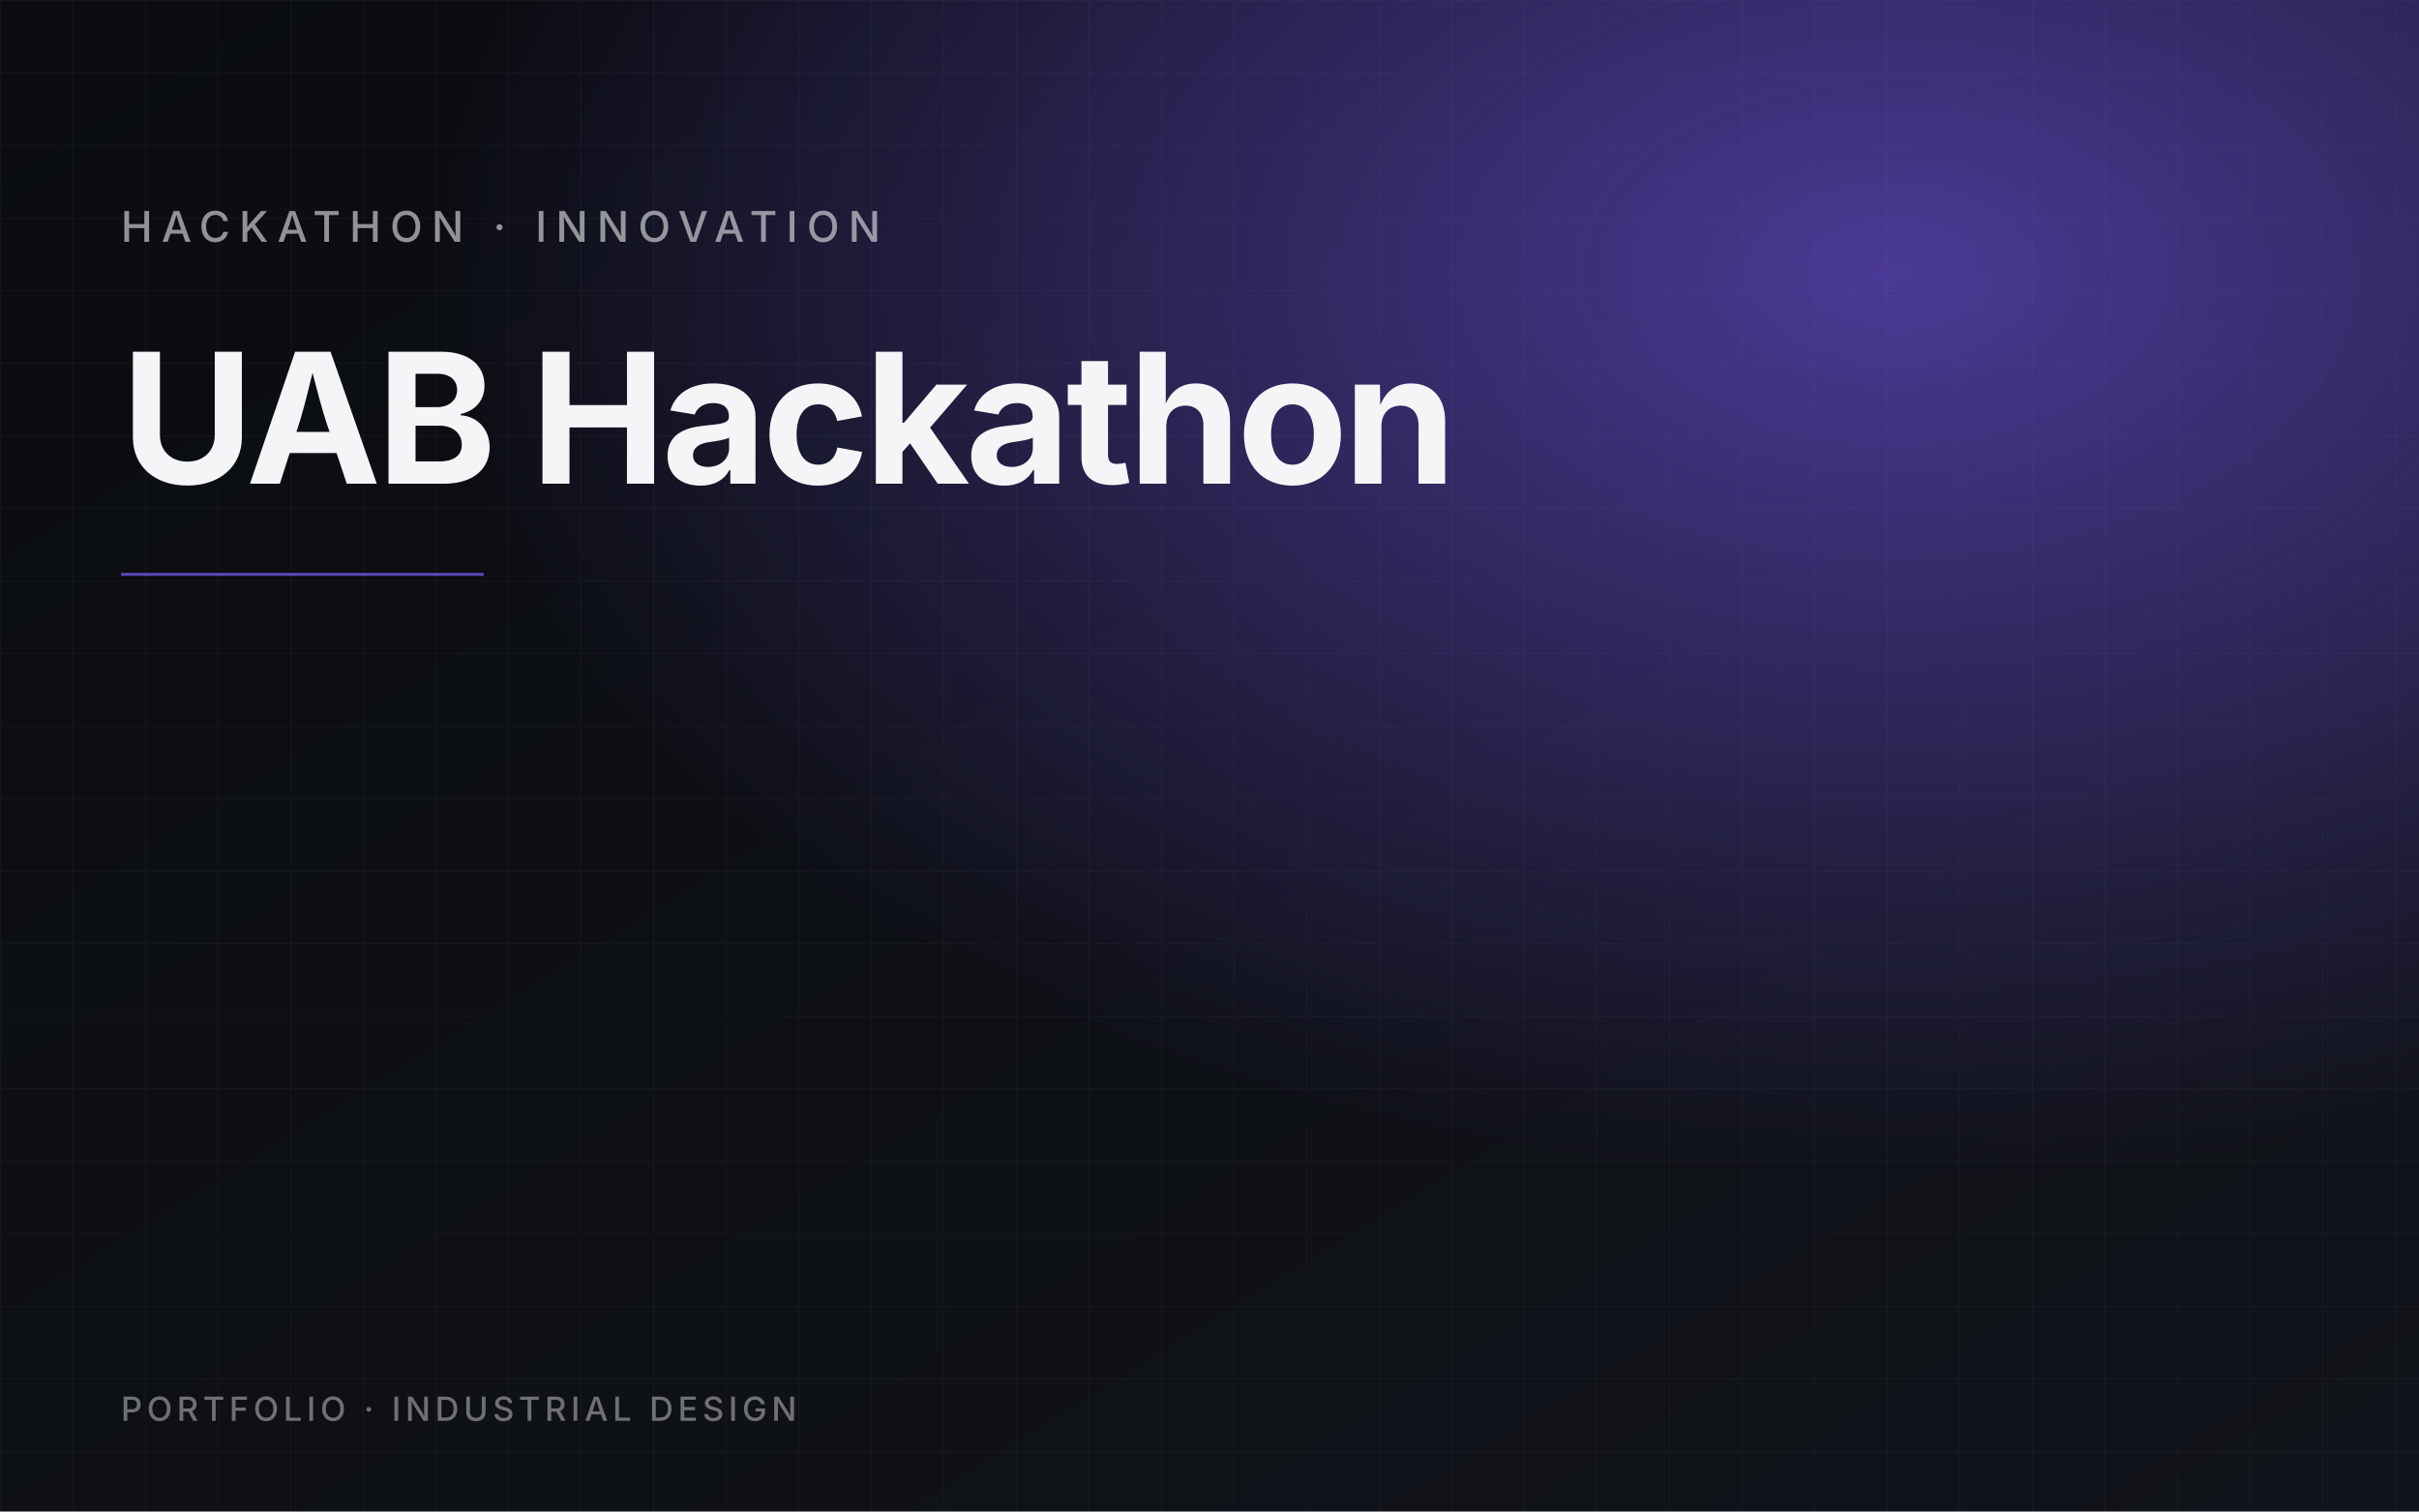
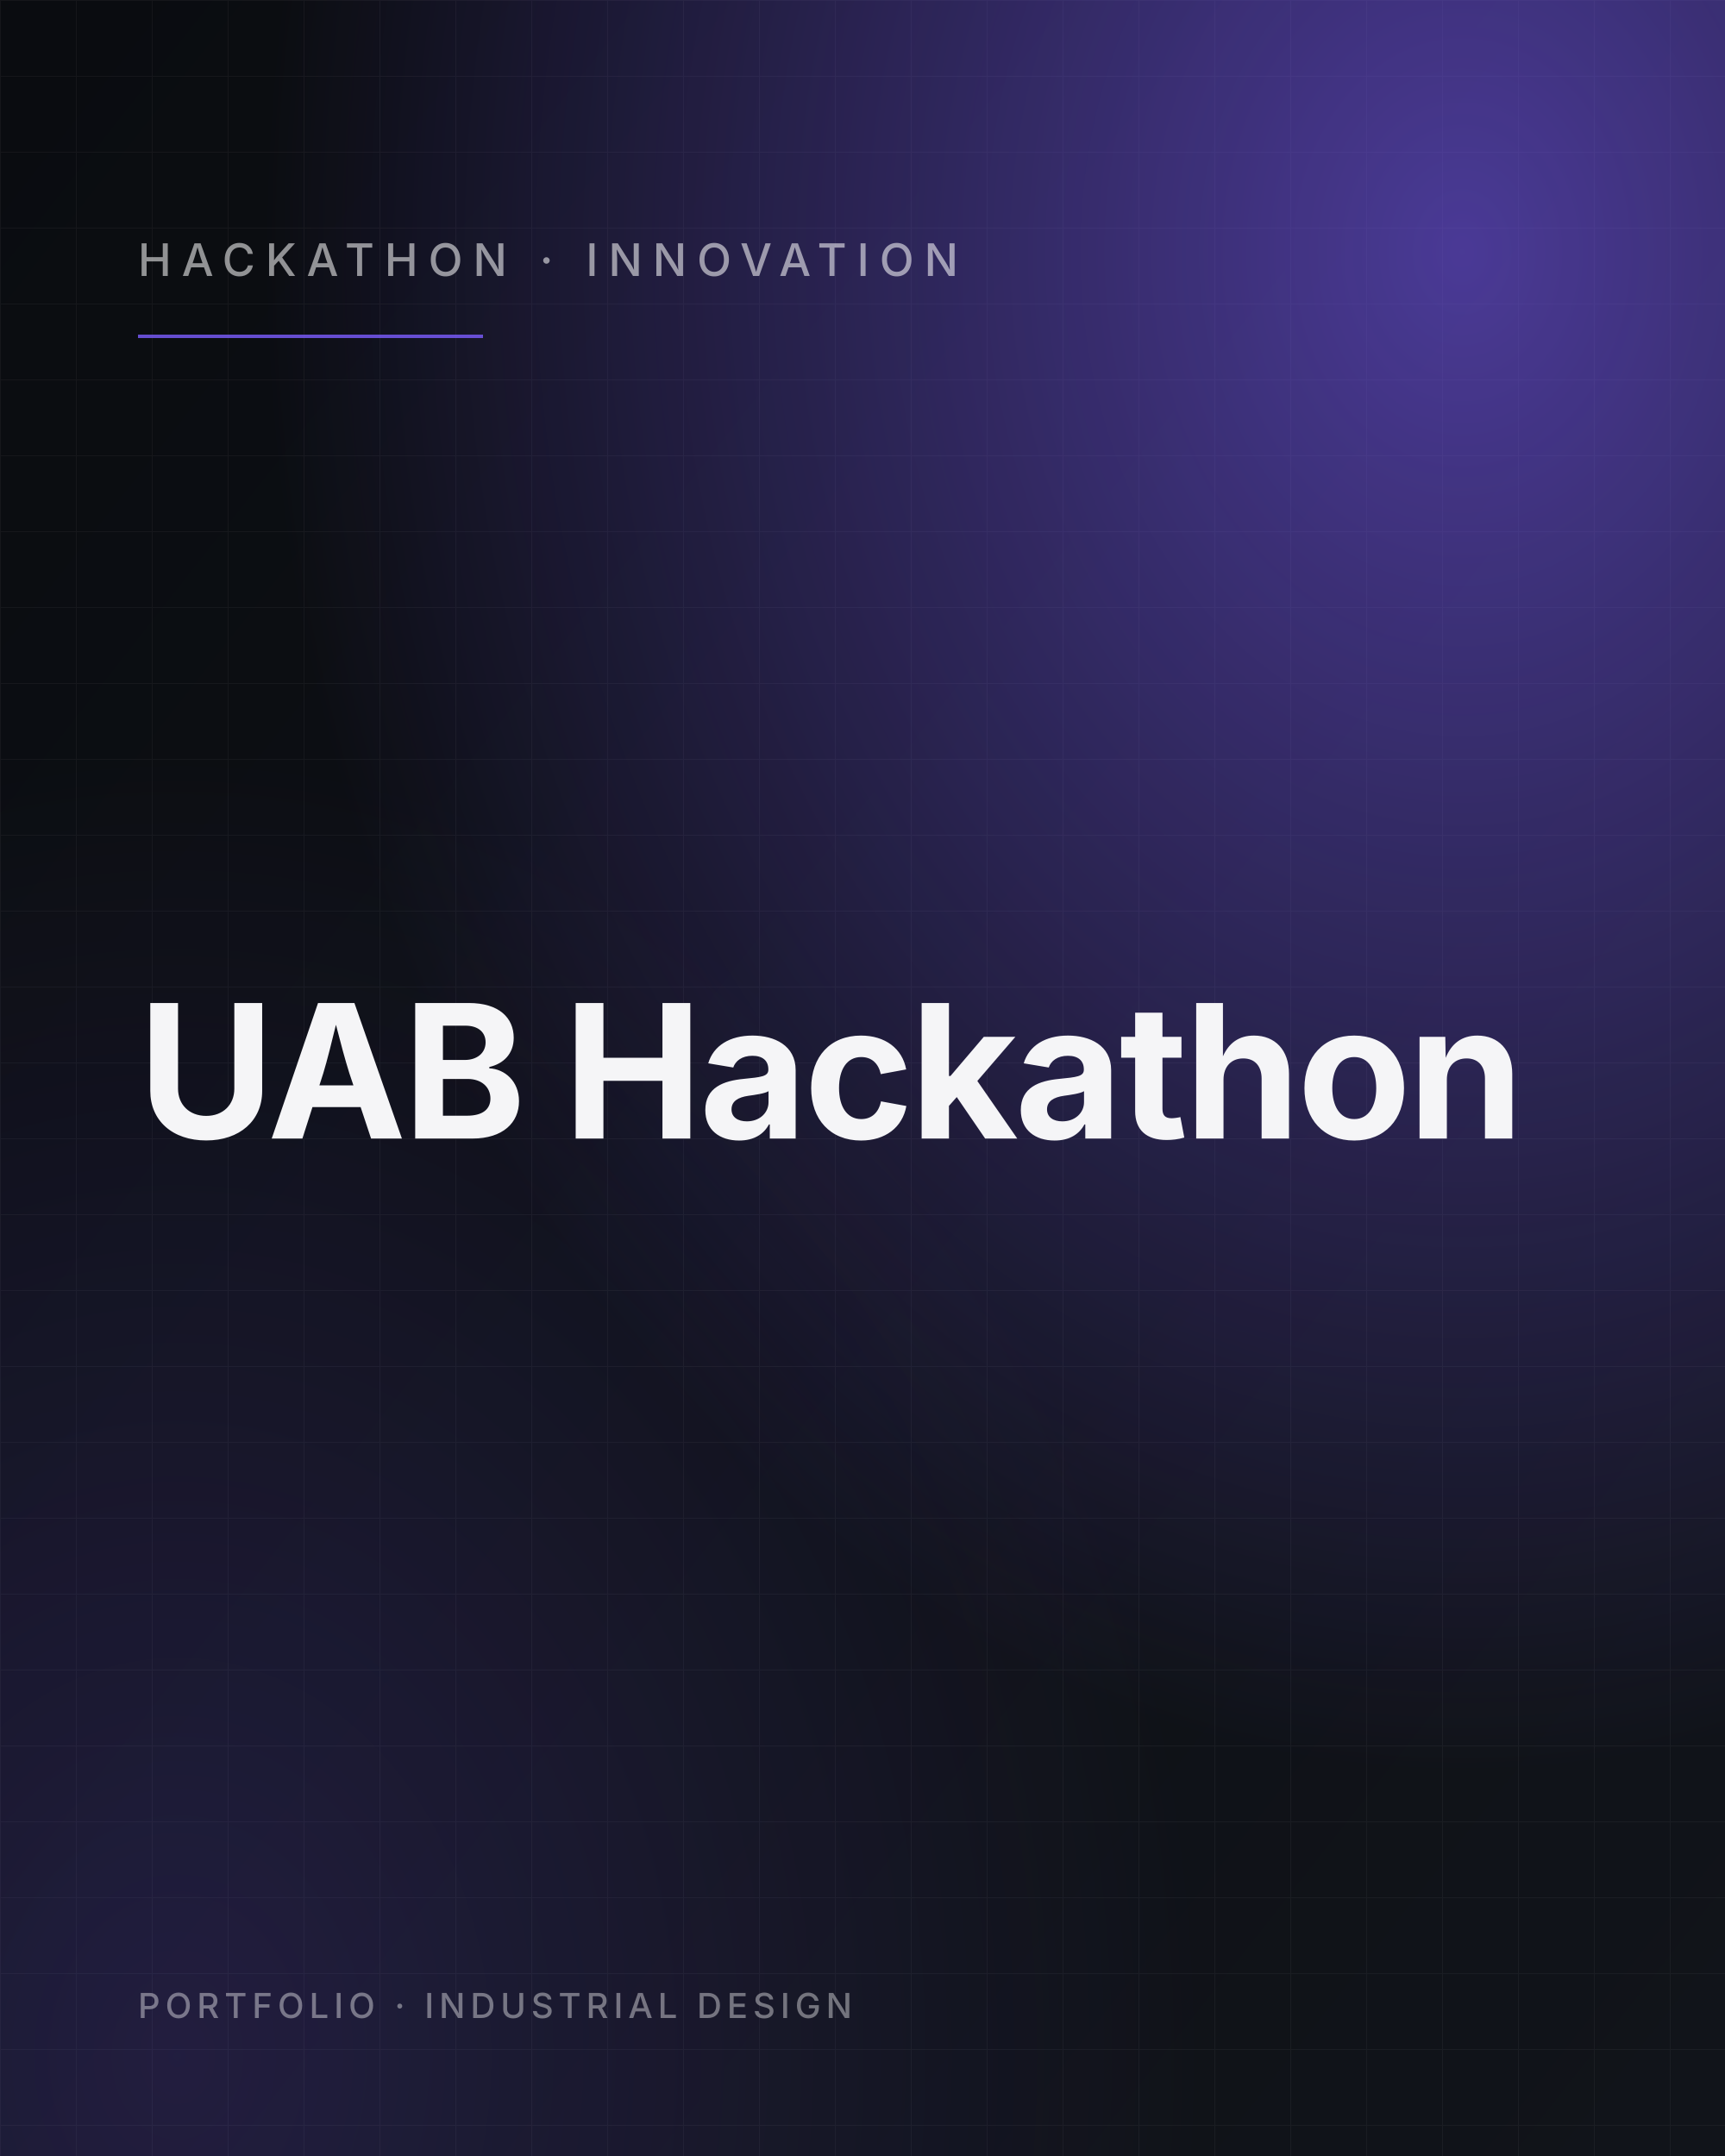
- <svg xmlns="http://www.w3.org/2000/svg" viewBox="0 0 1600 1000" preserveAspectRatio="xMidYMid slice">
+ <svg xmlns="http://www.w3.org/2000/svg" viewBox="0 0 1000 1250" preserveAspectRatio="xMidYMid slice">
  <defs>
    <linearGradient id="bg" x1="0" y1="0" x2="1" y2="1">
      <stop offset="0" stop-color="#0a0c10" />
      <stop offset="1" stop-color="#11141a" />
    </linearGradient>
-     <radialGradient id="glow" cx="0.78" cy="0.18" r="0.6">
+     <radialGradient id="glow" cx="0.85" cy="0.12" r="0.7">
      <stop offset="0" stop-color="#7c5cff" stop-opacity="0.55" />
      <stop offset="1" stop-color="#7c5cff" stop-opacity="0" />
    </radialGradient>
-     <pattern id="grid" width="48" height="48" patternUnits="userSpaceOnUse">
-       <path d="M48 0H0V48" fill="none" stroke="rgba(255,255,255,0.04)" stroke-width="1" />
+     <radialGradient id="glow2" cx="0.1" cy="0.95" r="0.6">
+       <stop offset="0" stop-color="#7c5cff" stop-opacity="0.18" />
+       <stop offset="1" stop-color="#7c5cff" stop-opacity="0" />
+     </radialGradient>
+     <pattern id="grid" width="44" height="44" patternUnits="userSpaceOnUse">
+       <path d="M44 0H0V44" fill="none" stroke="rgba(255,255,255,0.045)" stroke-width="1" />
    </pattern>
  </defs>
-   <rect width="1600" height="1000" fill="url(#bg)" />
-   <rect width="1600" height="1000" fill="url(#grid)" />
-   <rect width="1600" height="1000" fill="url(#glow)" />
+   <rect width="1000" height="1250" fill="url(#bg)" />
+   <rect width="1000" height="1250" fill="url(#grid)" />
+   <rect width="1000" height="1250" fill="url(#glow)" />
+   <rect width="1000" height="1250" fill="url(#glow2)" />
  <g font-family="Inter, system-ui, sans-serif" fill="#f5f5f7">
-     <text x="80" y="160" font-size="28" letter-spacing="6" fill="rgba(255,255,255,0.55)" font-weight="500">HACKATHON · INNOVATION</text>
-     <text x="80" y="320" font-size="120" font-weight="700" letter-spacing="-3">UAB Hackathon</text>
-     <text x="80" y="940" font-size="22" letter-spacing="3" fill="rgba(255,255,255,0.4)" font-weight="500">PORTFOLIO · INDUSTRIAL DESIGN</text>
-   </g>
-   <g stroke="#7c5cff" stroke-width="2" fill="none" opacity="0.7">
-     <line x1="80" y1="380" x2="320" y2="380" />
+     <text x="80" y="160" font-size="26" letter-spacing="6" fill="rgba(255,255,255,0.55)" font-weight="500">HACKATHON · INNOVATION</text>
+     <line x1="80" y1="195" x2="280" y2="195" stroke="#7c5cff" stroke-width="2" opacity="0.8" />
+     <text x="80" y="660.1" font-size="108" font-weight="700" letter-spacing="-2">
+       <tspan x="80" dy="0">UAB Hackathon</tspan>
+     </text>
+     <text x="80" y="1170" font-size="20" letter-spacing="3" fill="rgba(255,255,255,0.4)" font-weight="500">PORTFOLIO · INDUSTRIAL DESIGN</text>
  </g>
</svg>
